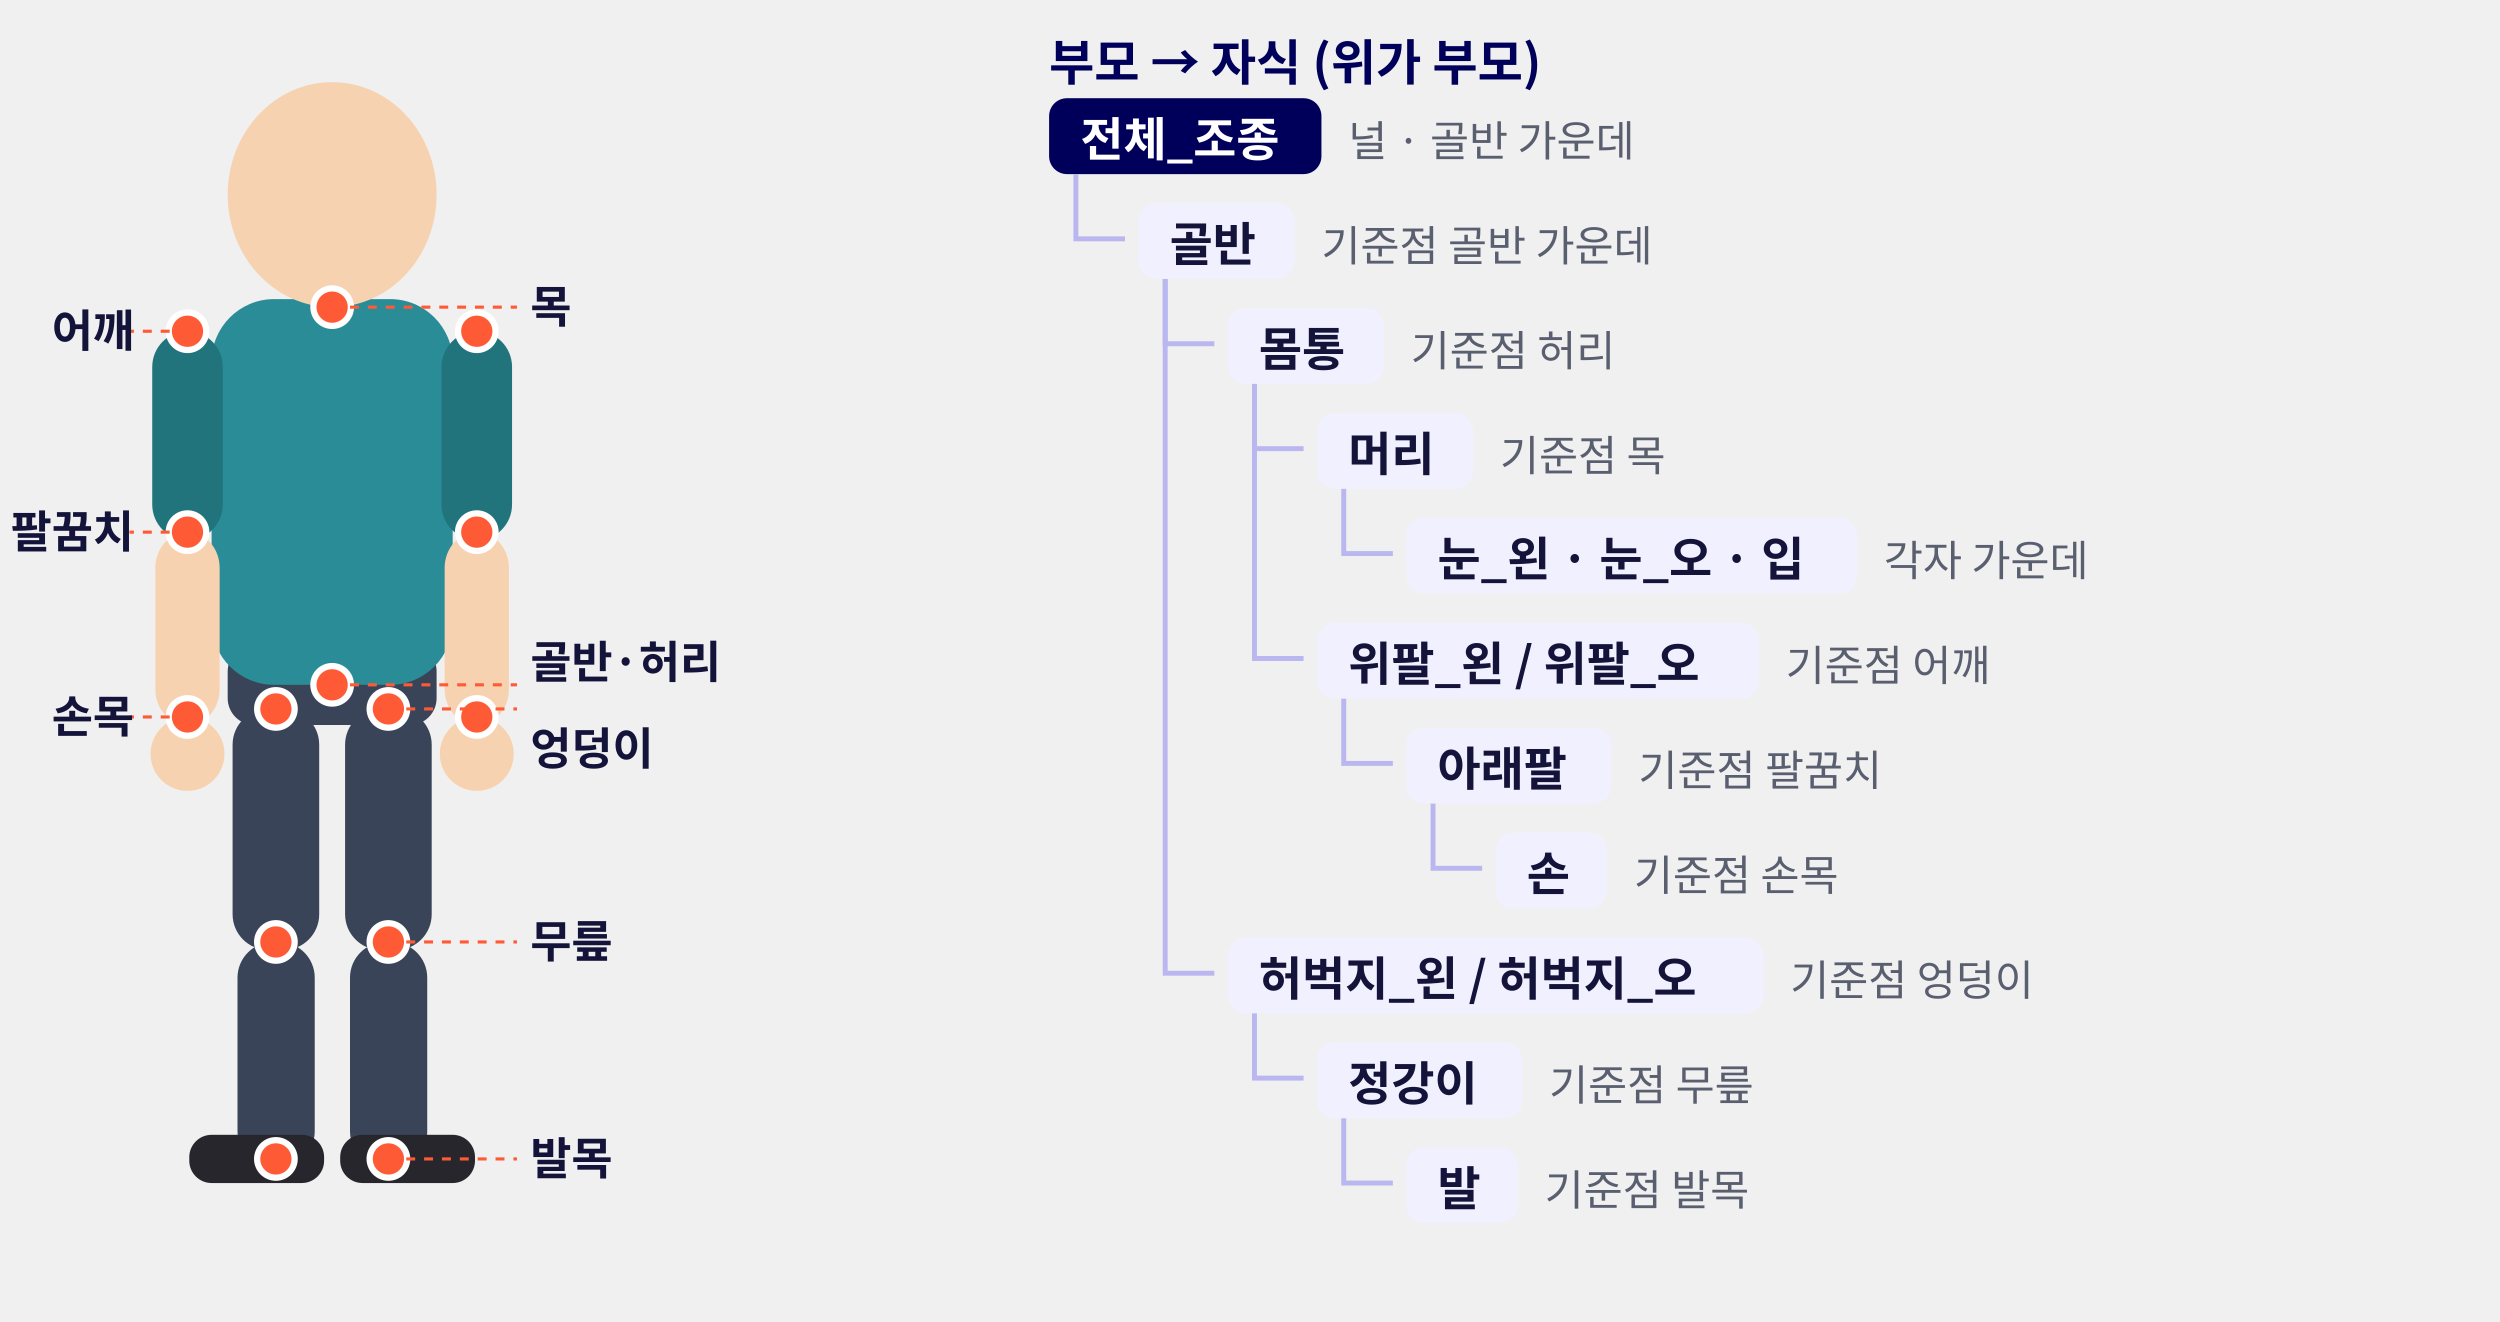
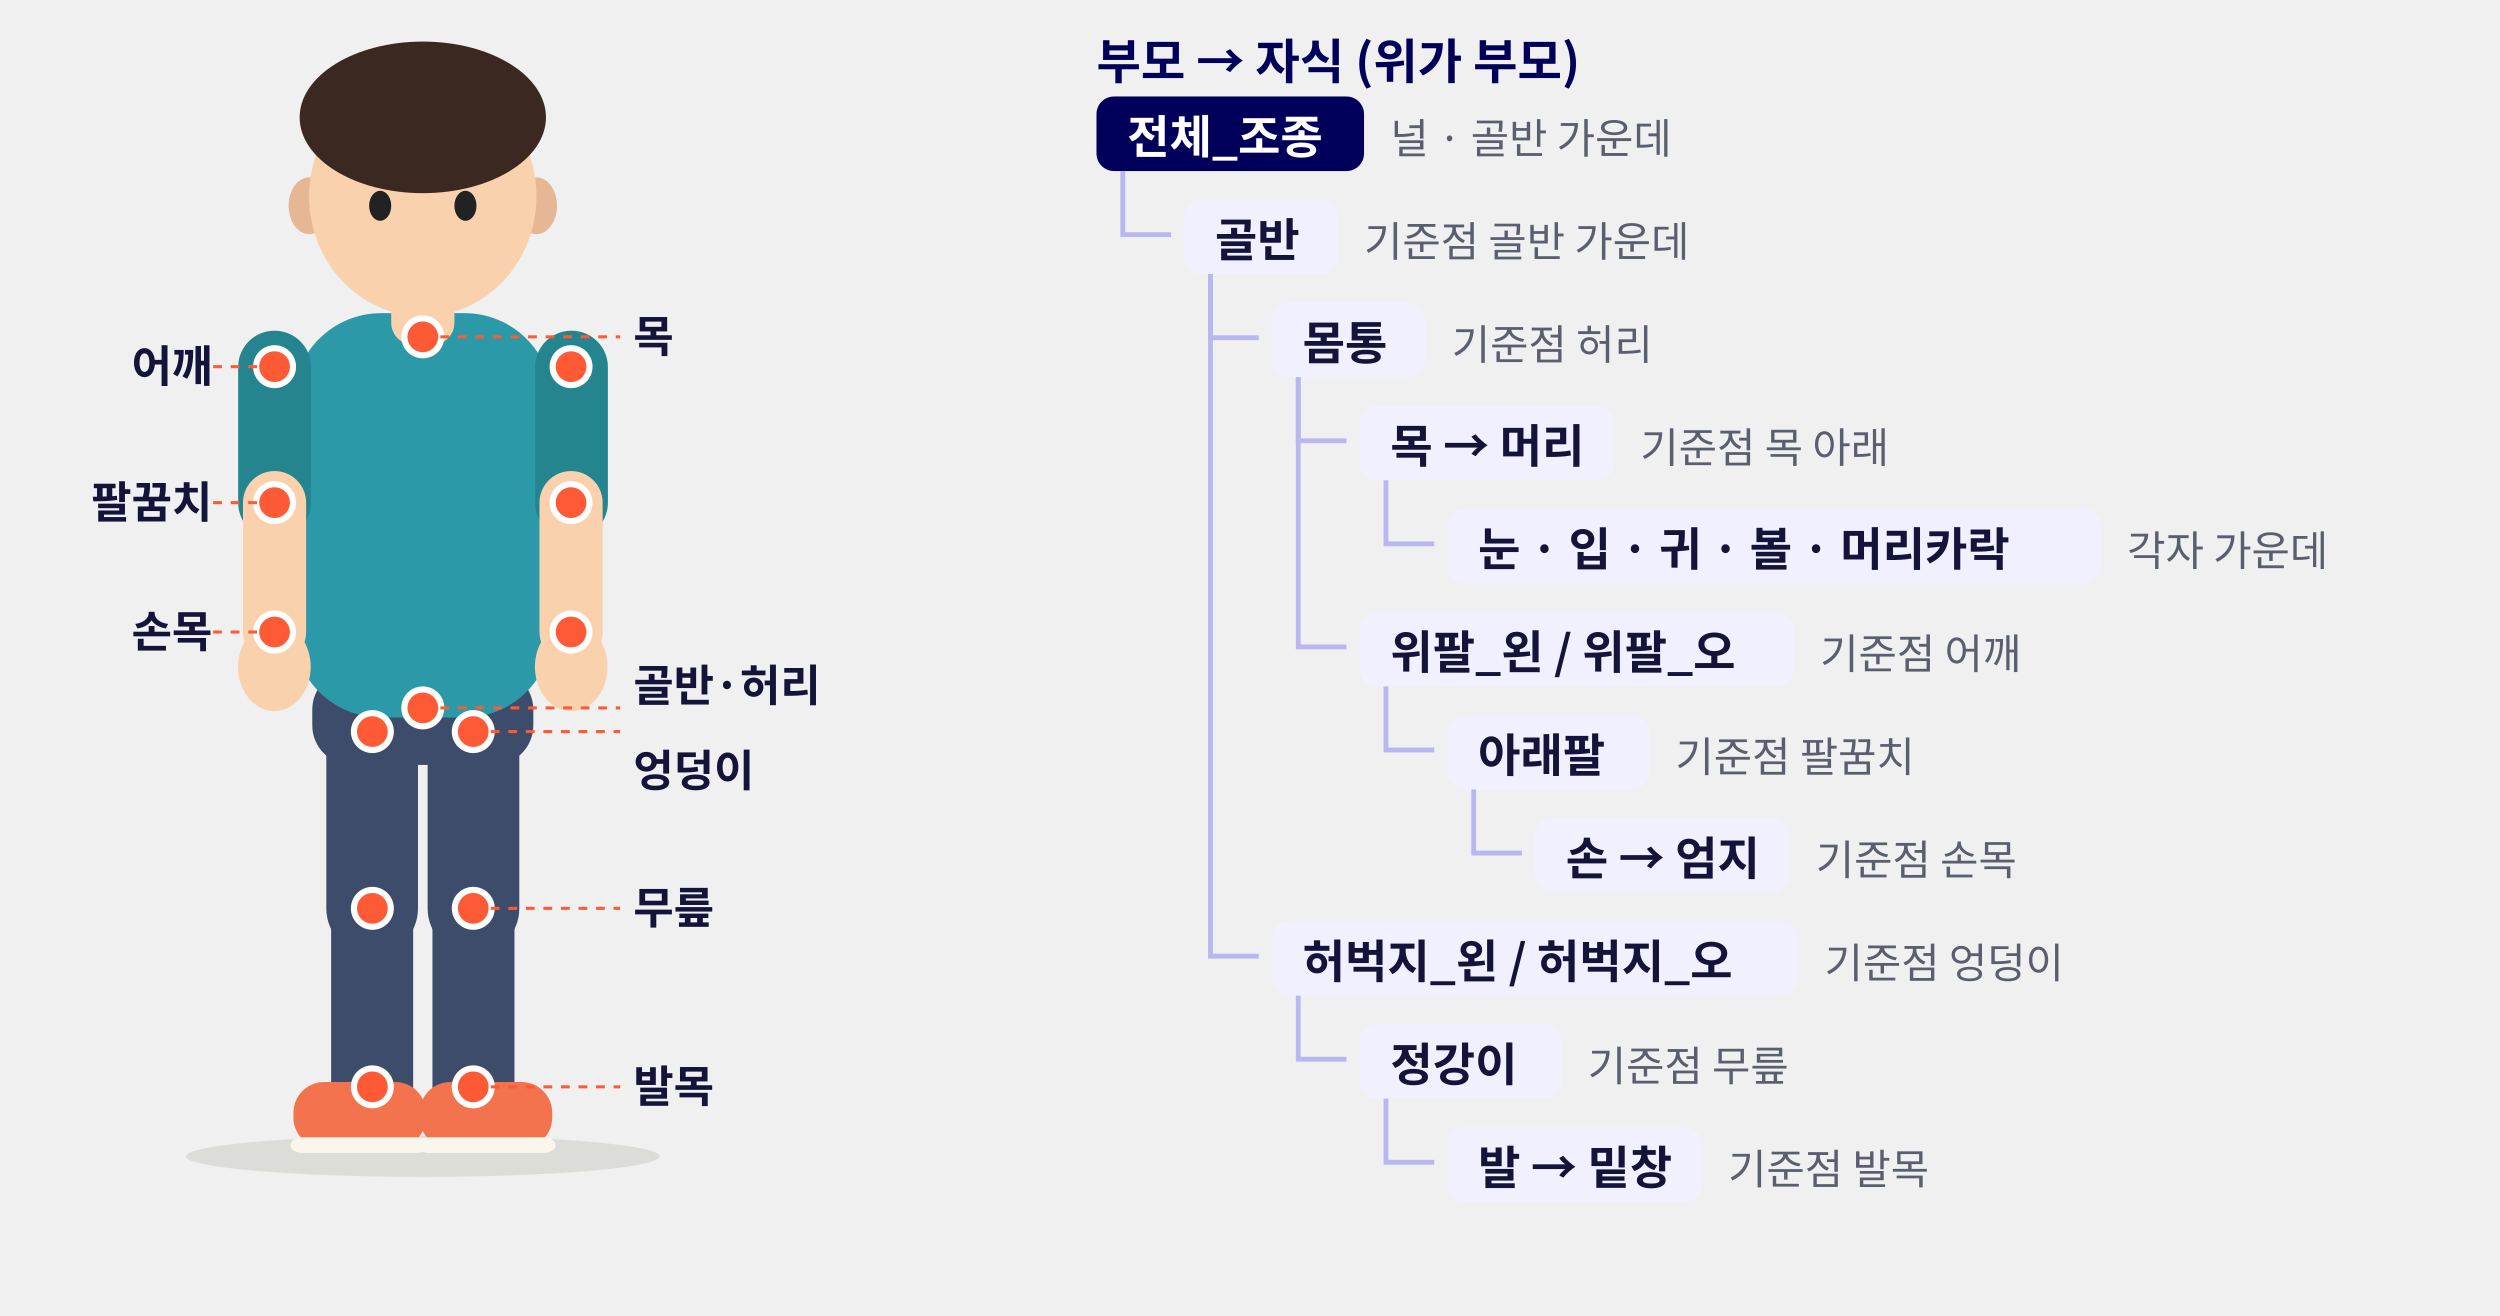
- <svg xmlns="http://www.w3.org/2000/svg" viewBox="0 0 560 296" style="width:100%;font-family:'Noto Sans KR','Noto Sans CJK KR','NanumGothic',sans-serif">
-   <rect x="52.1" y="158.8" width="19.4" height="54.0" rx="8" fill="#3a4458" />
-   <rect x="53.2" y="211.0" width="17.3" height="50.4" rx="8" fill="#3a4458" />
-   <rect x="77.3" y="158.8" width="19.4" height="54.0" rx="8" fill="#3a4458" />
-   <rect x="78.4" y="211.0" width="17.3" height="50.4" rx="8" fill="#3a4458" />
-   <rect x="42.4" y="254.2" width="30.2" height="10.8" rx="5" fill="#26262c" />
-   <rect x="76.2" y="254.2" width="30.2" height="10.8" rx="5" fill="#26262c" />
-   <rect x="51.0" y="144.4" width="46.8" height="18.0" rx="6" fill="#3a4458" />
-   <rect x="47.4" y="67.0" width="54.0" height="86.4" rx="14" fill="#2a8c96" />
-   <ellipse cx="74.4" cy="43.6" rx="23.4" ry="25.2" fill="#f7d2b0" />
-   <rect x="34.1" y="74.2" width="15.8" height="46.8" rx="8" fill="#21737c" />
-   <rect x="34.8" y="119.2" width="14.4" height="43.2" rx="8" fill="#f7d2b0" />
-   <circle cx="42.0" cy="168.88" r="8.28" fill="#f7d2b0" />
-   <rect x="98.9" y="74.2" width="15.8" height="46.8" rx="8" fill="#21737c" />
-   <rect x="99.6" y="119.2" width="14.4" height="43.2" rx="8" fill="#f7d2b0" />
-   <circle cx="106.8" cy="168.88" r="8.28" fill="#f7d2b0" />
-   <circle cx="74.4" cy="153.4" r="4.2" fill="#ff5a36" stroke="#fff" stroke-width="1.4" />
-   <line x1="74.4" y1="153.4" x2="115.8" y2="153.4" stroke="#ff5a36" stroke-width=".7" stroke-dasharray="2 2" />
-   <text x="118.8" y="151.9" text-anchor="start" font-size="10" fill="#14143a" font-weight="700">골반·허리</text>
-   <circle cx="74.4" cy="68.8" r="4.2" fill="#ff5a36" stroke="#fff" stroke-width="1.4" />
-   <line x1="74.4" y1="68.8" x2="115.8" y2="68.8" stroke="#ff5a36" stroke-width=".7" stroke-dasharray="2 2" />
-   <text x="118.8" y="72.3" text-anchor="start" font-size="10" fill="#14143a" font-weight="700">목</text>
-   <circle cx="42.0" cy="74.2" r="4.2" fill="#ff5a36" stroke="#fff" stroke-width="1.4" />
-   <line x1="42.0" y1="74.2" x2="29.0" y2="74.2" stroke="#ff5a36" stroke-width=".7" stroke-dasharray="2 2" />
-   <text x="30.0" y="77.7" text-anchor="end" font-size="10" fill="#14143a" font-weight="700">어깨</text>
-   <circle cx="106.8" cy="74.2" r="4.2" fill="#ff5a36" stroke="#fff" stroke-width="1.4" />
-   <circle cx="42.0" cy="119.2" r="4.2" fill="#ff5a36" stroke="#fff" stroke-width="1.4" />
-   <line x1="42.0" y1="119.2" x2="29.0" y2="119.2" stroke="#ff5a36" stroke-width=".7" stroke-dasharray="2 2" />
-   <text x="30.0" y="122.7" text-anchor="end" font-size="10" fill="#14143a" font-weight="700">팔꿈치</text>
-   <circle cx="106.8" cy="119.2" r="4.2" fill="#ff5a36" stroke="#fff" stroke-width="1.4" />
-   <circle cx="42.0" cy="160.6" r="4.2" fill="#ff5a36" stroke="#fff" stroke-width="1.4" />
-   <line x1="42.0" y1="160.6" x2="29.0" y2="160.6" stroke="#ff5a36" stroke-width=".7" stroke-dasharray="2 2" />
-   <text x="30.0" y="164.1" text-anchor="end" font-size="10" fill="#14143a" font-weight="700">손목</text>
-   <circle cx="106.8" cy="160.6" r="4.2" fill="#ff5a36" stroke="#fff" stroke-width="1.4" />
-   <circle cx="61.8" cy="158.8" r="4.2" fill="#ff5a36" stroke="#fff" stroke-width="1.4" />
-   <circle cx="87.0" cy="158.8" r="4.2" fill="#ff5a36" stroke="#fff" stroke-width="1.4" />
-   <line x1="87.0" y1="158.8" x2="115.8" y2="158.8" stroke="#ff5a36" stroke-width=".7" stroke-dasharray="2 2" />
-   <text x="118.8" y="171.3" text-anchor="start" font-size="10" fill="#14143a" font-weight="700">엉덩이</text>
-   <circle cx="61.8" cy="211.0" r="4.2" fill="#ff5a36" stroke="#fff" stroke-width="1.4" />
-   <circle cx="87.0" cy="211.0" r="4.2" fill="#ff5a36" stroke="#fff" stroke-width="1.4" />
-   <line x1="87.0" y1="211.0" x2="115.8" y2="211.0" stroke="#ff5a36" stroke-width=".7" stroke-dasharray="2 2" />
-   <text x="118.8" y="214.5" text-anchor="start" font-size="10" fill="#14143a" font-weight="700">무릎</text>
-   <circle cx="61.8" cy="259.6" r="4.2" fill="#ff5a36" stroke="#fff" stroke-width="1.4" />
-   <circle cx="87.0" cy="259.6" r="4.2" fill="#ff5a36" stroke="#fff" stroke-width="1.4" />
-   <line x1="87.0" y1="259.6" x2="115.8" y2="259.6" stroke="#ff5a36" stroke-width=".7" stroke-dasharray="2 2" />
-   <text x="118.8" y="263.1" text-anchor="start" font-size="10" fill="#14143a" font-weight="700">발목</text>
-   <text x="235" y="18" font-size="11" font-weight="800" fill="#00005B">부모 → 자식 (위가 부모)</text>
-   <rect x="235" y="22.0" width="61" height="17" rx="4" fill="#00005B" />
-   <text x="242" y="35.0" font-size="10.5" font-weight="700" fill="#fff">전체_조종</text>
-   <text x="302" y="35.0" font-size="9.5" fill="#5a5f70">널 · 골반 가운데</text>
-   <path d="M241 39.0 V53.5 H252" fill="none" stroke="#b9b6f0" stroke-width="1.1" />
-   <rect x="255" y="45.5" width="35" height="17" rx="4" fill="#f1f0ff" />
-   <text x="262" y="58.5" font-size="10.5" font-weight="700" fill="#14143a">골반</text>
-   <text x="296" y="58.5" font-size="9.5" fill="#5a5f70">기준점 골반 가운데</text>
-   <path d="M261 62.5 V77.0 H272" fill="none" stroke="#b9b6f0" stroke-width="1.1" />
-   <rect x="275" y="69.0" width="35" height="17" rx="4" fill="#f1f0ff" />
-   <text x="282" y="82.0" font-size="10.5" font-weight="700" fill="#14143a">몸통</text>
-   <text x="316" y="82.0" font-size="9.5" fill="#5a5f70">기준점 허리</text>
-   <path d="M281 86.0 V100.5 H292" fill="none" stroke="#b9b6f0" stroke-width="1.1" />
-   <rect x="295" y="92.5" width="35" height="17" rx="4" fill="#f1f0ff" />
-   <text x="302" y="105.5" font-size="10.5" font-weight="700" fill="#14143a">머리</text>
-   <text x="336" y="105.5" font-size="9.5" fill="#5a5f70">기준점 목</text>
-   <path d="M301 109.5 V124.0 H312" fill="none" stroke="#b9b6f0" stroke-width="1.1" />
-   <rect x="315" y="116.0" width="101" height="17" rx="4" fill="#f1f0ff" />
-   <text x="322" y="129.0" font-size="10.5" font-weight="700" fill="#14143a">눈_왼 · 눈_오 · 입</text>
-   <text x="422" y="129.0" font-size="9.5" fill="#5a5f70">각자 가운데</text>
-   <path d="M281 86.0 V147.5 H292" fill="none" stroke="#b9b6f0" stroke-width="1.1" />
-   <rect x="295" y="139.5" width="99" height="17" rx="4" fill="#f1f0ff" />
-   <text x="302" y="152.5" font-size="10.5" font-weight="700" fill="#14143a">위팔_왼 / 위팔_오</text>
-   <text x="400" y="152.5" font-size="9.5" fill="#5a5f70">기준점 어깨</text>
-   <path d="M301 156.5 V171.0 H312" fill="none" stroke="#b9b6f0" stroke-width="1.1" />
-   <rect x="315" y="163.0" width="46" height="17" rx="4" fill="#f1f0ff" />
-   <text x="322" y="176.0" font-size="10.5" font-weight="700" fill="#14143a">아래팔</text>
-   <text x="367" y="176.0" font-size="9.5" fill="#5a5f70">기준점 팔꿈치</text>
-   <path d="M321 180.0 V194.5 H332" fill="none" stroke="#b9b6f0" stroke-width="1.1" />
-   <rect x="335" y="186.5" width="25" height="17" rx="4" fill="#f1f0ff" />
-   <text x="342" y="199.5" font-size="10.5" font-weight="700" fill="#14143a">손</text>
-   <text x="366" y="199.5" font-size="9.5" fill="#5a5f70">기준점 손목</text>
-   <path d="M261 62.5 V218.0 H272" fill="none" stroke="#b9b6f0" stroke-width="1.1" />
-   <rect x="275" y="210.0" width="120" height="17" rx="4" fill="#f1f0ff" />
-   <text x="282" y="223.0" font-size="10.5" font-weight="700" fill="#14143a">허벅지_왼 / 허벅지_오</text>
-   <text x="401" y="223.0" font-size="9.5" fill="#5a5f70">기준점 엉덩이</text>
-   <path d="M281 227.0 V241.5 H292" fill="none" stroke="#b9b6f0" stroke-width="1.1" />
-   <rect x="295" y="233.5" width="46" height="17" rx="4" fill="#f1f0ff" />
-   <text x="302" y="246.5" font-size="10.5" font-weight="700" fill="#14143a">정강이</text>
-   <text x="347" y="246.5" font-size="9.5" fill="#5a5f70">기준점 무릎</text>
-   <path d="M301 250.5 V265.0 H312" fill="none" stroke="#b9b6f0" stroke-width="1.1" />
-   <rect x="315" y="257.0" width="25" height="17" rx="4" fill="#f1f0ff" />
-   <text x="322" y="270.0" font-size="10.5" font-weight="700" fill="#14143a">발</text>
-   <text x="346" y="270.0" font-size="9.5" fill="#5a5f70">기준점 발목</text>
+ <svg xmlns="http://www.w3.org/2000/svg" viewBox="0 0 570 300" style="width:100%;font-family:'Noto Sans KR','Noto Sans CJK KR','NanumGothic',sans-serif">
+   <ellipse cx="96.4" cy="263.64" rx="54.0" ry="4.68" fill="#dcdcd8" />
+   <rect x="74.4" y="156.4" width="20.9" height="61.2" rx="10.44" fill="#3d4c6b" />
+   <rect x="75.5" y="197.8" width="18.7" height="59.4" rx="9.36" fill="#3d4c6b" />
+   <rect x="66.9" y="246.7" width="30.2" height="15.1" rx="7" fill="#f2734d" />
+   <rect x="66.2" y="259.3" width="31.7" height="3.6" rx="3" fill="#fbf6ec" />
+   <rect x="97.5" y="156.4" width="20.9" height="61.2" rx="10.44" fill="#3d4c6b" />
+   <rect x="98.6" y="197.8" width="18.7" height="59.4" rx="9.36" fill="#3d4c6b" />
+   <rect x="95.7" y="246.7" width="30.2" height="15.1" rx="7" fill="#f2734d" />
+   <rect x="95.0" y="259.3" width="31.7" height="3.6" rx="3" fill="#fbf6ec" />
+   <rect x="71.2" y="152.8" width="50.4" height="21.6" rx="9" fill="#3d4c6b" />
+   <rect x="66.9" y="71.4" width="59.0" height="92.2" rx="20" fill="#2b99a8" />
+   <rect x="89.2" y="62.0" width="14.4" height="16.6" rx="5" fill="#f9d1ad" />
+   <ellipse cx="70.48" cy="46.92" rx="4.68" ry="6.48" fill="#e6b794" />
+   <ellipse cx="122.32" cy="46.92" rx="4.68" ry="6.48" fill="#e6b794" />
+   <ellipse cx="96.4" cy="44.76" rx="25.92" ry="27.36" fill="#f9d1ad" />
+   <ellipse cx="96.4" cy="26.76" rx="28.08" ry="17.28" fill="#3b2921" />
+   <ellipse cx="86.68" cy="46.92" rx="2.52" ry="3.42" fill="#222" />
+   <ellipse cx="106.12" cy="46.92" rx="2.52" ry="3.42" fill="#222" />
+   <rect x="54.3" y="75.4" width="16.6" height="47.5" rx="8.28" fill="#24858f" />
+   <rect x="55.4" y="107.4" width="14.4" height="43.9" rx="7.2" fill="#f9d1ad" />
+   <ellipse cx="62.56" cy="152.04" rx="8.28" ry="10.08" fill="#f9d1ad" />
+   <rect x="122.0" y="75.4" width="16.6" height="47.5" rx="8.28" fill="#24858f" />
+   <rect x="123.0" y="107.4" width="14.4" height="43.9" rx="7.2" fill="#f9d1ad" />
+   <ellipse cx="130.24" cy="152.04" rx="8.28" ry="10.08" fill="#f9d1ad" />
+   <circle cx="96.4" cy="161.4" r="4.2" fill="#ff5a36" stroke="#fff" stroke-width="1.4" />
+   <line x1="96.4" y1="161.4" x2="141.4" y2="161.4" stroke="#ff5a36" stroke-width=".7" stroke-dasharray="2 2" />
+   <text x="144.4" y="159.9" text-anchor="start" font-size="10" fill="#14143a" font-weight="700">골반·허리</text>
+   <circle cx="96.4" cy="76.8" r="4.2" fill="#ff5a36" stroke="#fff" stroke-width="1.4" />
+   <line x1="96.4" y1="76.8" x2="141.4" y2="76.8" stroke="#ff5a36" stroke-width=".7" stroke-dasharray="2 2" />
+   <text x="144.4" y="80.3" text-anchor="start" font-size="10" fill="#14143a" font-weight="700">목</text>
+   <circle cx="62.6" cy="83.6" r="4.2" fill="#ff5a36" stroke="#fff" stroke-width="1.4" />
+   <line x1="62.6" y1="83.6" x2="47.4" y2="83.6" stroke="#ff5a36" stroke-width=".7" stroke-dasharray="2 2" />
+   <text x="48.4" y="87.1" text-anchor="end" font-size="10" fill="#14143a" font-weight="700">어깨</text>
+   <circle cx="130.2" cy="83.6" r="4.2" fill="#ff5a36" stroke="#fff" stroke-width="1.4" />
+   <circle cx="62.6" cy="114.6" r="4.2" fill="#ff5a36" stroke="#fff" stroke-width="1.4" />
+   <line x1="62.6" y1="114.6" x2="47.4" y2="114.6" stroke="#ff5a36" stroke-width=".7" stroke-dasharray="2 2" />
+   <text x="48.4" y="118.1" text-anchor="end" font-size="10" fill="#14143a" font-weight="700">팔꿈치</text>
+   <circle cx="130.2" cy="114.6" r="4.2" fill="#ff5a36" stroke="#fff" stroke-width="1.4" />
+   <circle cx="62.6" cy="144.1" r="4.2" fill="#ff5a36" stroke="#fff" stroke-width="1.4" />
+   <line x1="62.6" y1="144.1" x2="47.4" y2="144.1" stroke="#ff5a36" stroke-width=".7" stroke-dasharray="2 2" />
+   <text x="48.4" y="147.6" text-anchor="end" font-size="10" fill="#14143a" font-weight="700">손목</text>
+   <circle cx="130.2" cy="144.1" r="4.2" fill="#ff5a36" stroke="#fff" stroke-width="1.4" />
+   <circle cx="84.9" cy="166.8" r="4.2" fill="#ff5a36" stroke="#fff" stroke-width="1.4" />
+   <circle cx="107.9" cy="166.8" r="4.2" fill="#ff5a36" stroke="#fff" stroke-width="1.4" />
+   <line x1="107.9" y1="166.8" x2="141.4" y2="166.8" stroke="#ff5a36" stroke-width=".7" stroke-dasharray="2 2" />
+   <text x="144.4" y="179.3" text-anchor="start" font-size="10" fill="#14143a" font-weight="700">엉덩이</text>
+   <circle cx="84.9" cy="207.1" r="4.2" fill="#ff5a36" stroke="#fff" stroke-width="1.4" />
+   <circle cx="107.9" cy="207.1" r="4.2" fill="#ff5a36" stroke="#fff" stroke-width="1.4" />
+   <line x1="107.9" y1="207.1" x2="141.4" y2="207.1" stroke="#ff5a36" stroke-width=".7" stroke-dasharray="2 2" />
+   <text x="144.4" y="210.6" text-anchor="start" font-size="10" fill="#14143a" font-weight="700">무릎</text>
+   <circle cx="84.9" cy="247.8" r="4.2" fill="#ff5a36" stroke="#fff" stroke-width="1.4" />
+   <circle cx="107.9" cy="247.8" r="4.2" fill="#ff5a36" stroke="#fff" stroke-width="1.4" />
+   <line x1="107.9" y1="247.8" x2="141.4" y2="247.8" stroke="#ff5a36" stroke-width=".7" stroke-dasharray="2 2" />
+   <text x="144.4" y="251.3" text-anchor="start" font-size="10" fill="#14143a" font-weight="700">발목</text>
+   <text x="250" y="18" font-size="11" font-weight="800" fill="#00005B">부모 → 자식 (위가 부모)</text>
+   <rect x="250" y="22.0" width="61" height="17" rx="4" fill="#00005B" />
+   <text x="257" y="35.0" font-size="10.5" font-weight="700" fill="#fff">전체_조종</text>
+   <text x="317" y="35.0" font-size="9.5" fill="#5a5f70">널 · 골반 가운데</text>
+   <path d="M256 39.0 V53.5 H267" fill="none" stroke="#b9b6f0" stroke-width="1.1" />
+   <rect x="270" y="45.5" width="35" height="17" rx="4" fill="#f1f0ff" />
+   <text x="277" y="58.5" font-size="10.5" font-weight="700" fill="#14143a">골반</text>
+   <text x="311" y="58.5" font-size="9.5" fill="#5a5f70">기준점 골반 가운데</text>
+   <path d="M276 62.5 V77.0 H287" fill="none" stroke="#b9b6f0" stroke-width="1.1" />
+   <rect x="290" y="69.0" width="35" height="17" rx="4" fill="#f1f0ff" />
+   <text x="297" y="82.0" font-size="10.5" font-weight="700" fill="#14143a">몸통</text>
+   <text x="331" y="82.0" font-size="9.5" fill="#5a5f70">기준점 허리</text>
+   <path d="M296 86.0 V100.5 H307" fill="none" stroke="#b9b6f0" stroke-width="1.1" />
+   <rect x="310" y="92.5" width="58" height="17" rx="4" fill="#f1f0ff" />
+   <text x="317" y="105.5" font-size="10.5" font-weight="700" fill="#14143a">목 → 머리</text>
+   <text x="374" y="105.5" font-size="9.5" fill="#5a5f70">기준점 목 아래</text>
+   <path d="M316 109.5 V124.0 H327" fill="none" stroke="#b9b6f0" stroke-width="1.1" />
+   <rect x="330" y="116.0" width="149" height="17" rx="4" fill="#f1f0ff" />
+   <text x="337" y="129.0" font-size="10.5" font-weight="700" fill="#14143a">눈 · 입 · 귀 · 볼 · 머리카락</text>
+   <text x="485" y="129.0" font-size="9.5" fill="#5a5f70">각자 가운데</text>
+   <path d="M296 86.0 V147.5 H307" fill="none" stroke="#b9b6f0" stroke-width="1.1" />
+   <rect x="310" y="139.5" width="99" height="17" rx="4" fill="#f1f0ff" />
+   <text x="317" y="152.5" font-size="10.5" font-weight="700" fill="#14143a">위팔_왼 / 위팔_오</text>
+   <text x="415" y="152.5" font-size="9.5" fill="#5a5f70">기준점 어깨</text>
+   <path d="M316 156.5 V171.0 H327" fill="none" stroke="#b9b6f0" stroke-width="1.1" />
+   <rect x="330" y="163.0" width="46" height="17" rx="4" fill="#f1f0ff" />
+   <text x="337" y="176.0" font-size="10.5" font-weight="700" fill="#14143a">아래팔</text>
+   <text x="382" y="176.0" font-size="9.5" fill="#5a5f70">기준점 팔꿈치</text>
+   <path d="M336 180.0 V194.5 H347" fill="none" stroke="#b9b6f0" stroke-width="1.1" />
+   <rect x="350" y="186.5" width="58" height="17" rx="4" fill="#f1f0ff" />
+   <text x="357" y="199.5" font-size="10.5" font-weight="700" fill="#14143a">손 → 엄지</text>
+   <text x="414" y="199.5" font-size="9.5" fill="#5a5f70">기준점 손목</text>
+   <path d="M276 62.5 V218.0 H287" fill="none" stroke="#b9b6f0" stroke-width="1.1" />
+   <rect x="290" y="210.0" width="120" height="17" rx="4" fill="#f1f0ff" />
+   <text x="297" y="223.0" font-size="10.5" font-weight="700" fill="#14143a">허벅지_왼 / 허벅지_오</text>
+   <text x="416" y="223.0" font-size="9.5" fill="#5a5f70">기준점 엉덩이</text>
+   <path d="M296 227.0 V241.5 H307" fill="none" stroke="#b9b6f0" stroke-width="1.1" />
+   <rect x="310" y="233.5" width="46" height="17" rx="4" fill="#f1f0ff" />
+   <text x="317" y="246.5" font-size="10.5" font-weight="700" fill="#14143a">정강이</text>
+   <text x="362" y="246.5" font-size="9.5" fill="#5a5f70">기준점 무릎</text>
+   <path d="M316 250.5 V265.0 H327" fill="none" stroke="#b9b6f0" stroke-width="1.1" />
+   <rect x="330" y="257.0" width="58" height="17" rx="4" fill="#f1f0ff" />
+   <text x="337" y="270.0" font-size="10.5" font-weight="700" fill="#14143a">발 → 밑창</text>
+   <text x="394" y="270.0" font-size="9.5" fill="#5a5f70">기준점 발목</text>
</svg>
